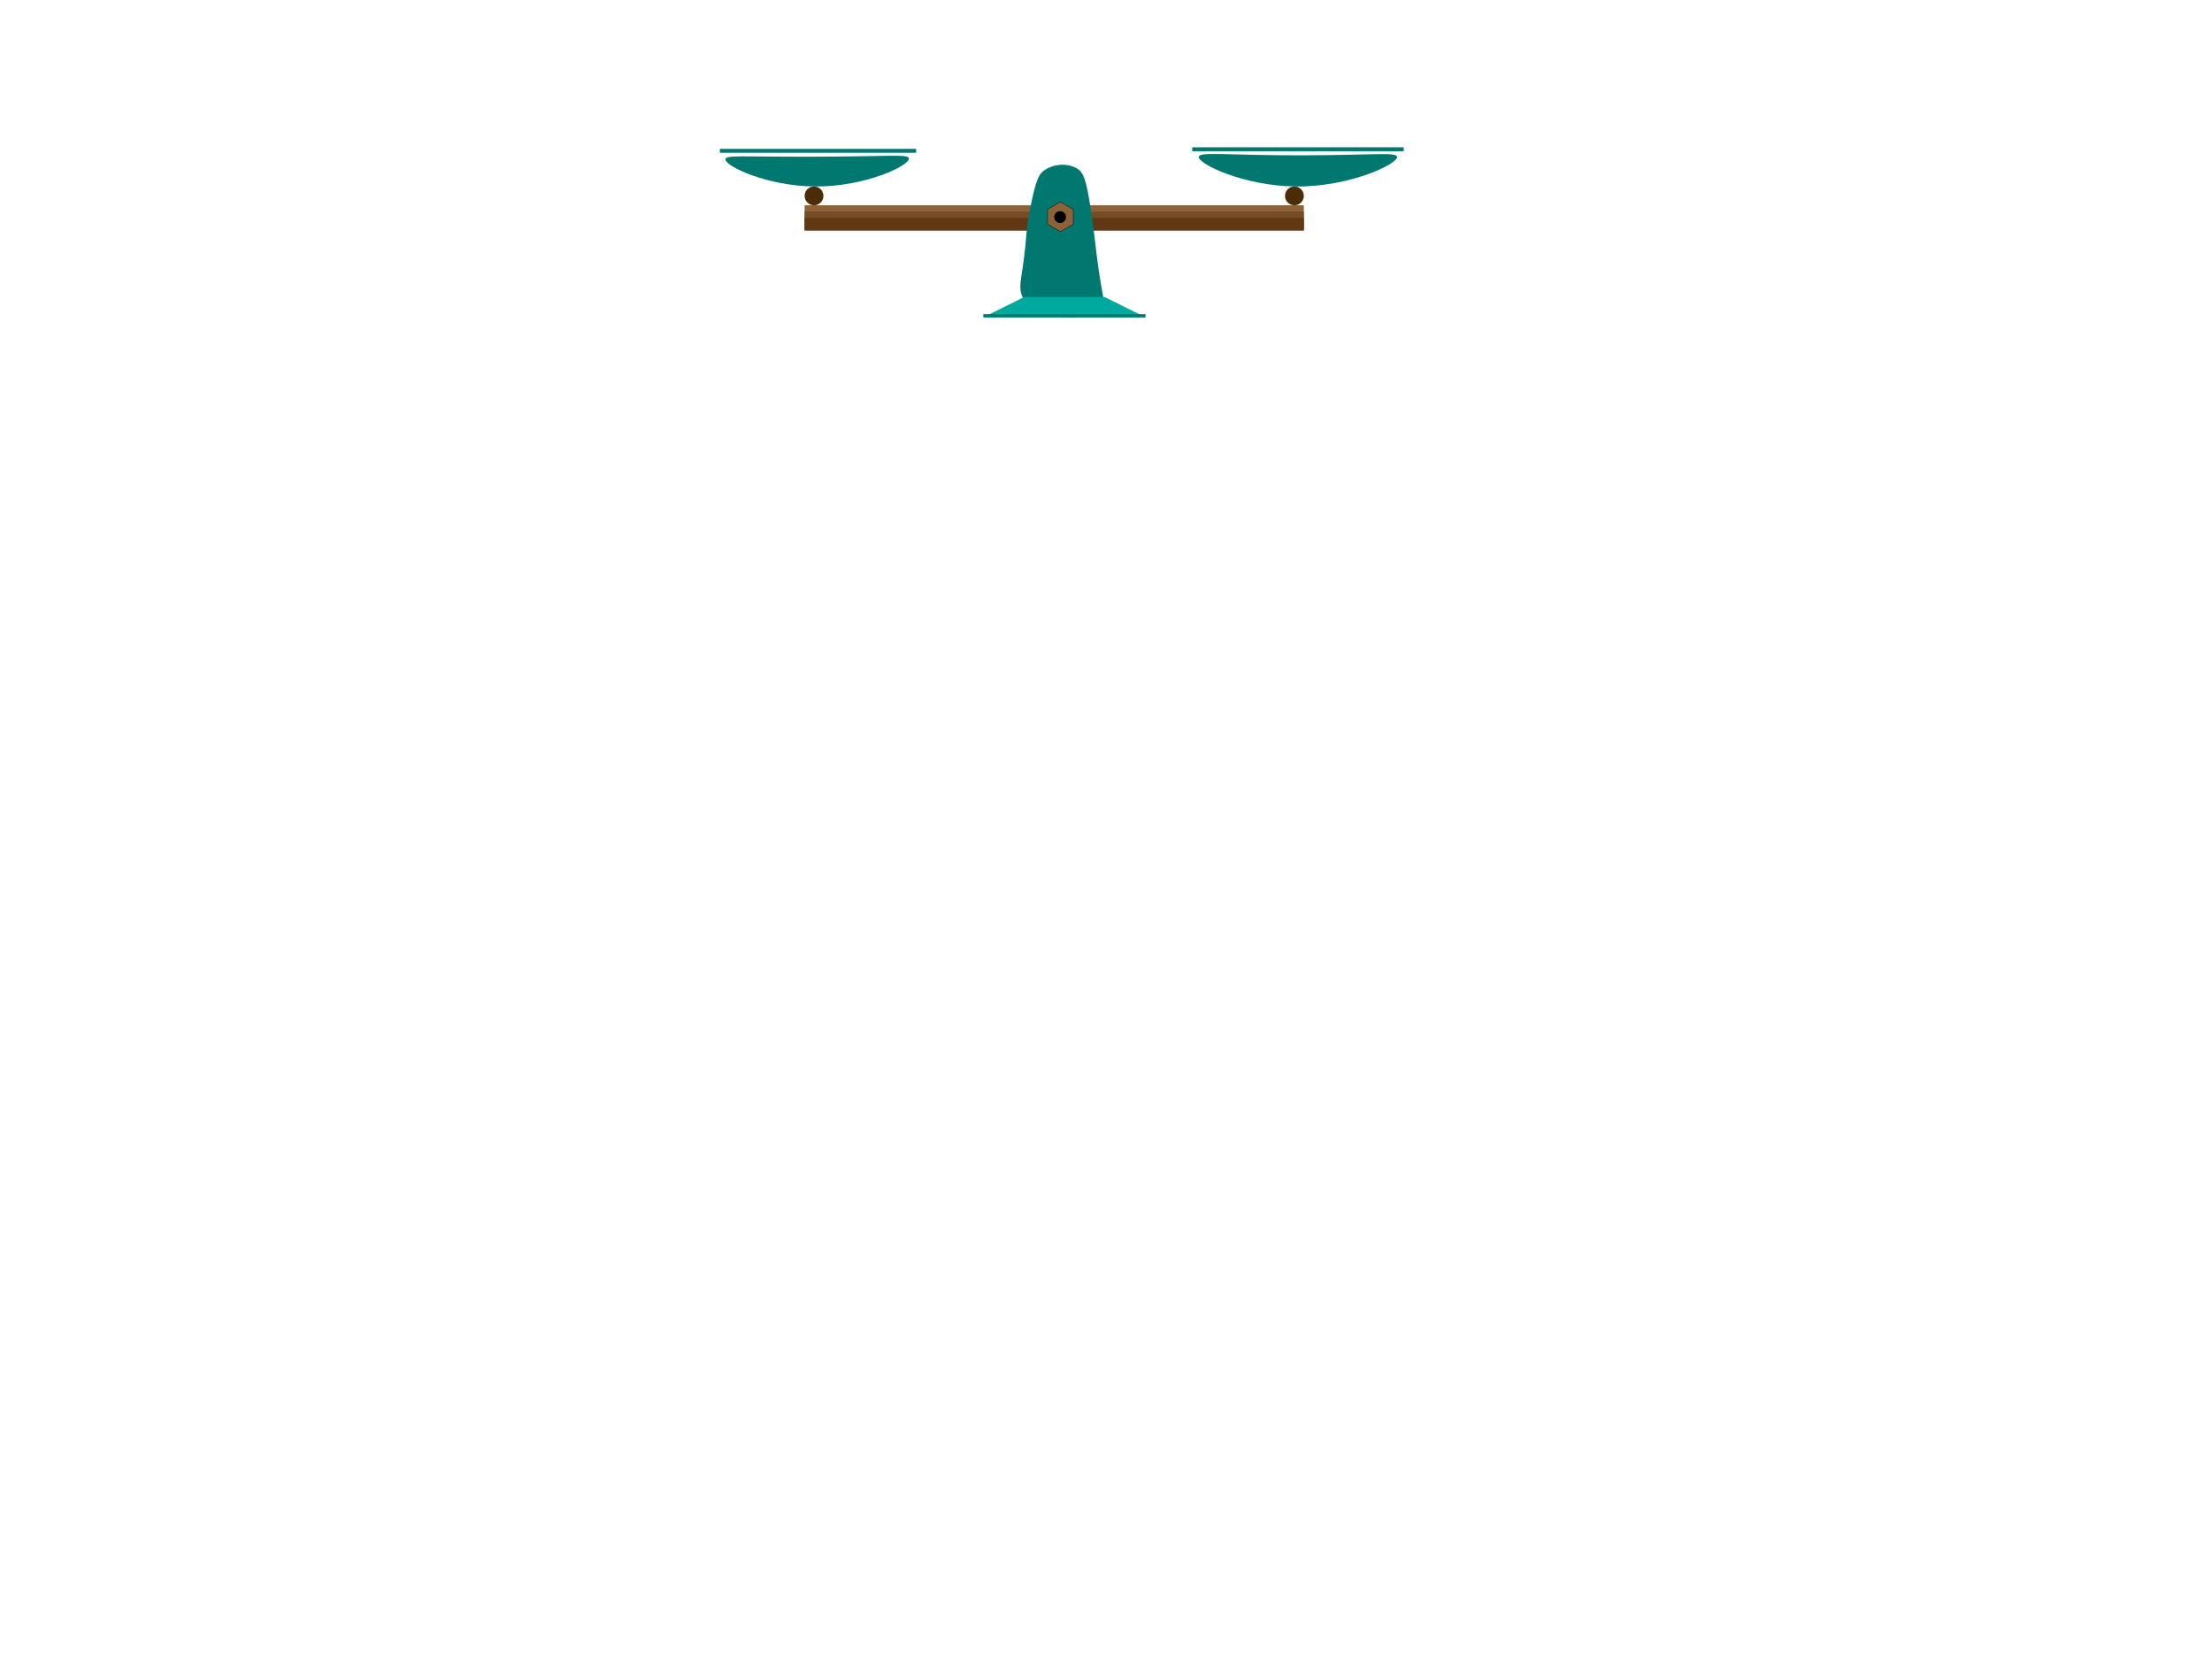
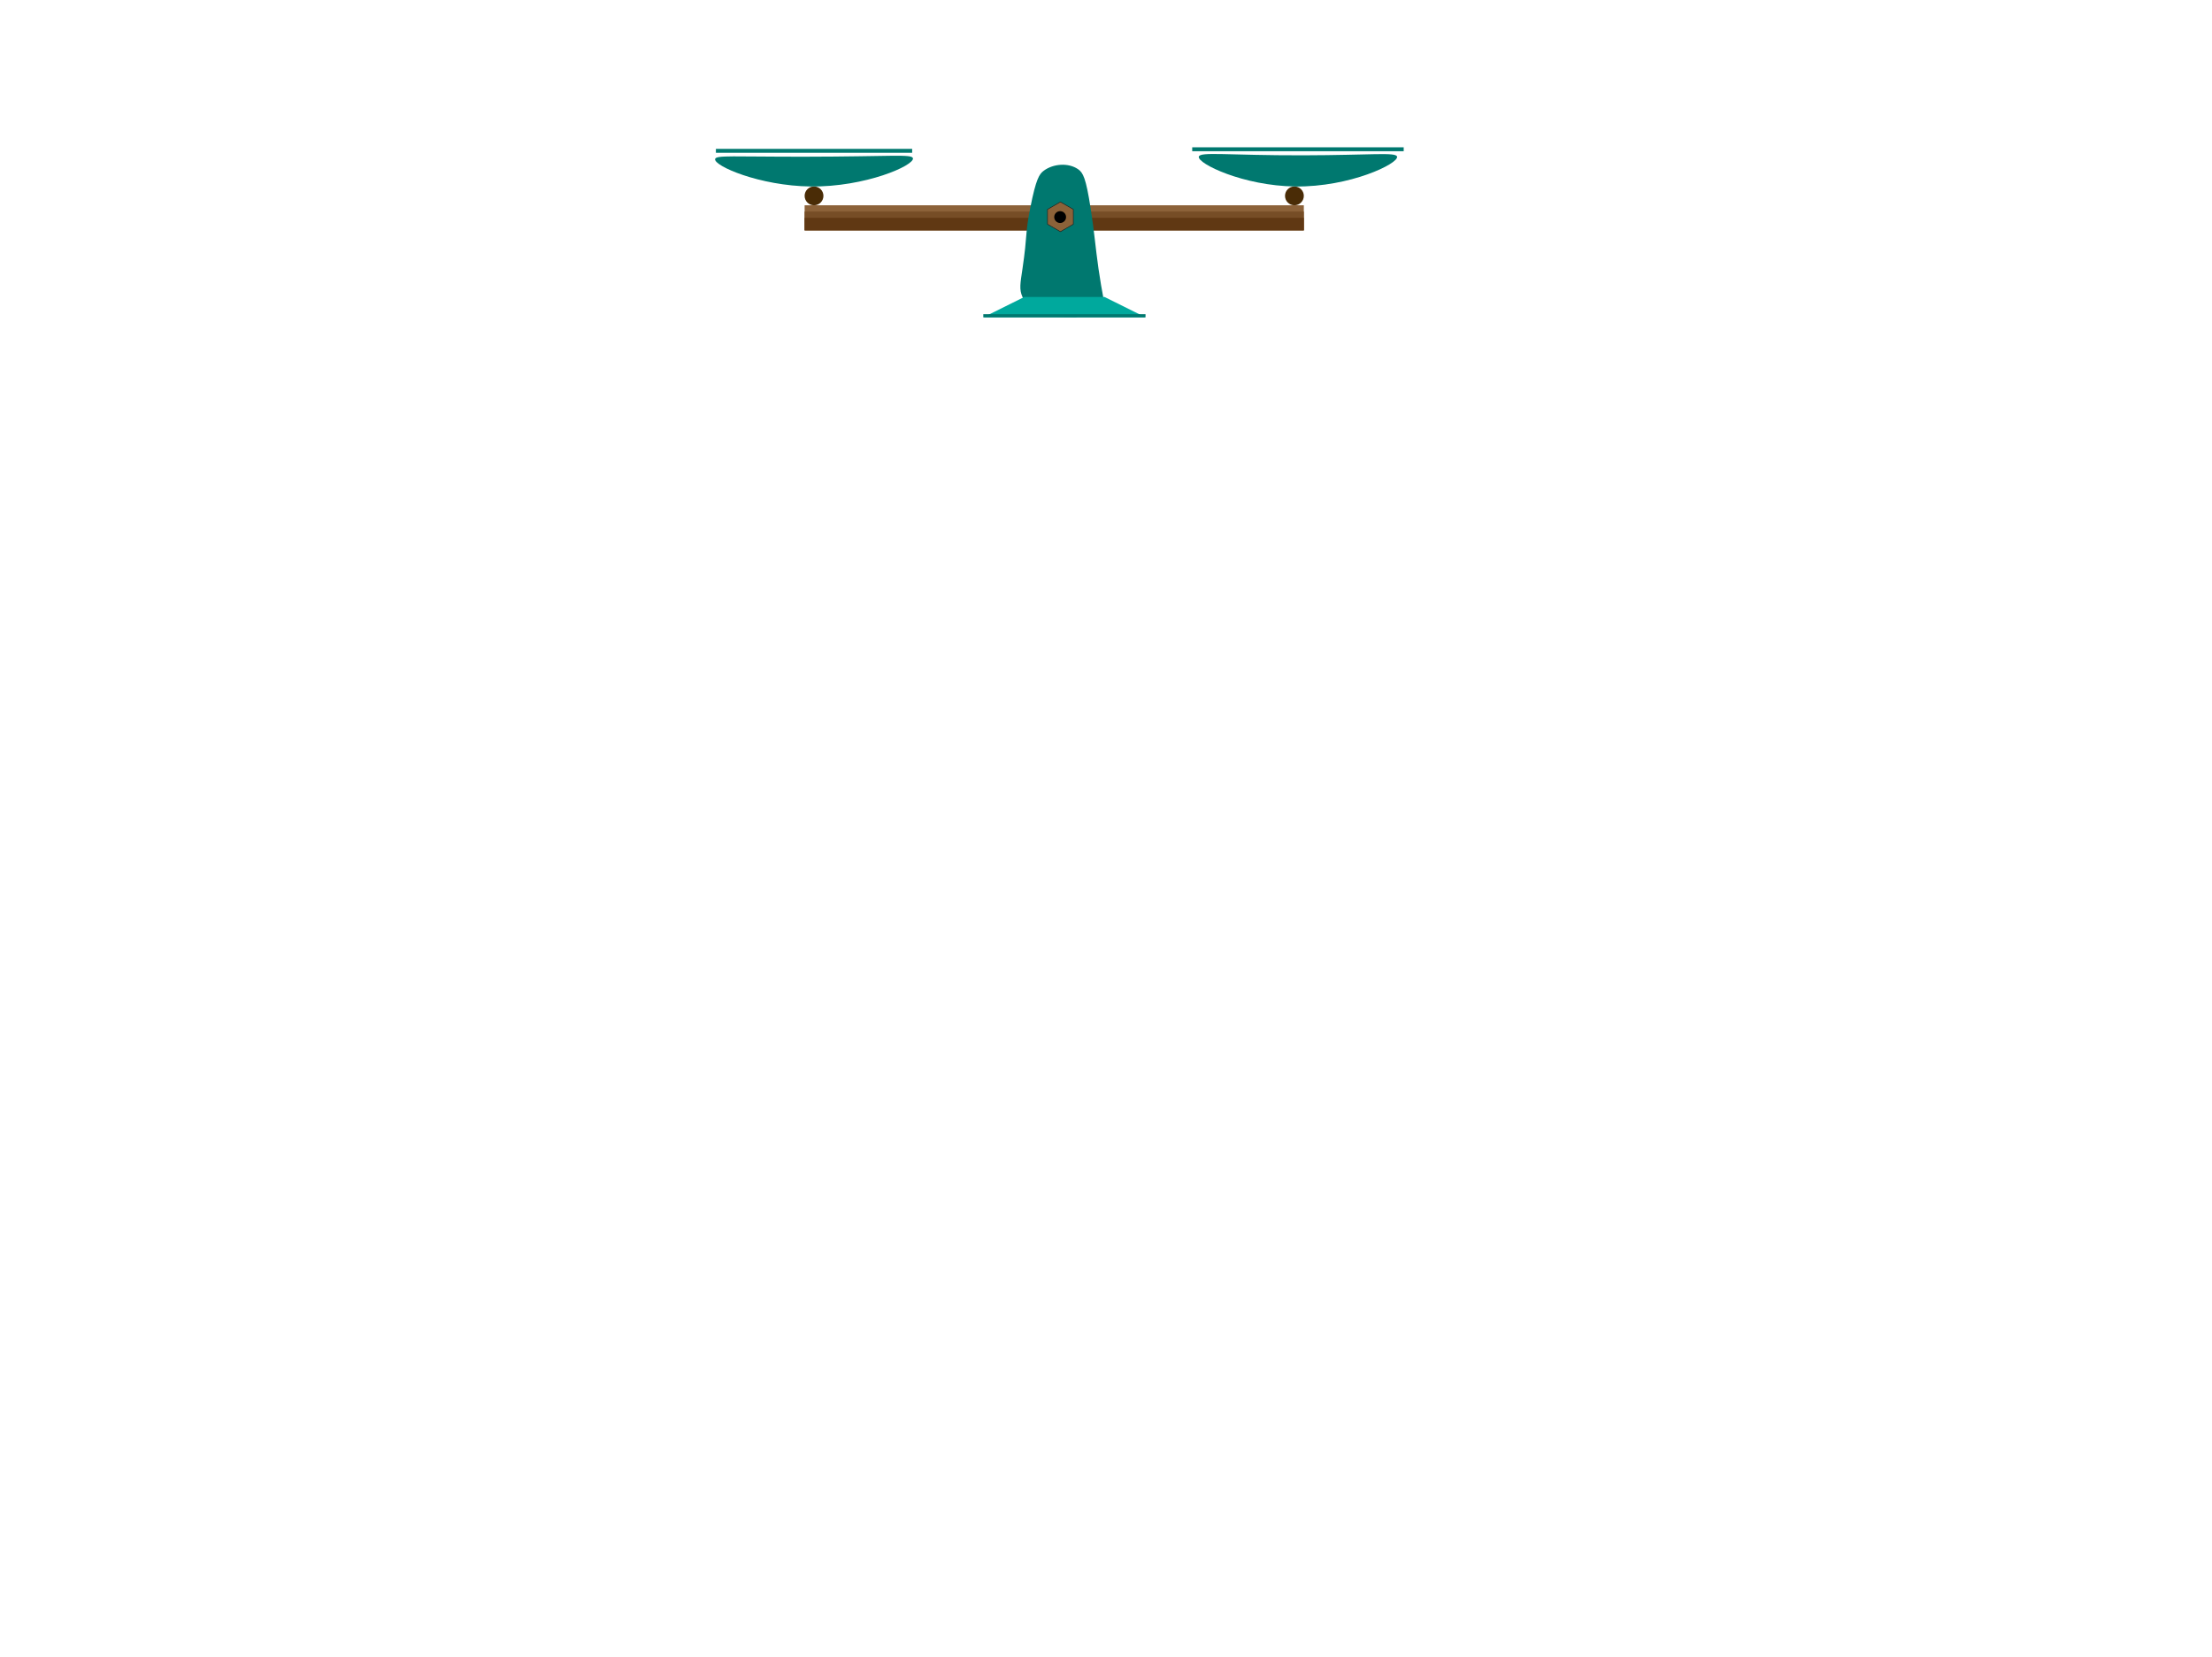
<svg xmlns="http://www.w3.org/2000/svg" id="Layer_1" data-name="Layer 1" viewBox="0 0 1080 809" version="1.1">
  <defs id="defs83">
    <style id="style81">.cls-1,.cls-7{fill:#8c6239;}.cls-2{fill:#764d26;}.cls-3{fill:#603813;}.cls-4{fill:#00786f;}.cls-10,.cls-5{fill:#0d524c;}.cls-5{opacity:0.71;}.cls-6{fill:#00a99d;}.cls-7{stroke:#1a1a1a;stroke-miterlimit:10;}.cls-8{fill:#3d240c;}.cls-9{opacity:0.93;}</style>
  </defs>
  <rect class="cls-1" x="392.855" y="100.242" width="243.73" height="12.244" id="rect87-8" style="stroke-width:0.383" />
  <rect class="cls-2" x="392.855" y="103.303" width="243.73" height="9.183" id="rect89-3" style="stroke-width:0.383" />
  <rect class="cls-3" x="392.855" y="106.364" width="243.73" height="6.122" id="rect91-9" style="stroke-width:0.383;opacity:1" />
  <path class="cls-4" d="m 526.39,82.641 c -4.706,-3.294 -12.198,-2.736 -16.835,0.765 -2.036,1.53 -3.711,3.78 -6.505,17.983 -2.736,13.908 -1.255,12.389 -3.826,29.844 -1.045,7.079 -1.691,10.071 0,13.774 2.59,5.674 8.544,8.337 12.244,9.566 l 13.851,0.268 a 23.696,23.696 0 0 0 11.02,-6.772 22.142,22.142 0 0 0 2.296,-3.061 c -0.57,-3.007 -1.439,-7.821 -2.296,-13.774 -1.53,-10.66 -1.97,-17.528 -3.826,-29.462 -2.323,-14.922 -3.704,-17.44 -6.122,-19.131 z" id="path93-0" style="stroke-width:0.383" />
  <polygon class="cls-6" points="447,628 499.33,602 601.67,602 654,628 " id="polygon97-2" transform="matrix(0.3826216,0,0,0.3826216,309.0609,-85.32959)" />
  <polygon class="cls-7" points="569.48,521.32 545.52,535.18 521.54,521.36 521.52,493.68 545.48,479.82 569.46,493.64 " id="polygon99-2" transform="matrix(0.2624618,0,0,0.2624618,374.5703,-27.33497)" />
  <circle cx="517.612" cy="105.996" r="2.887" id="circle101-7" style="stroke-width:0.262" />
  <rect class="cls-4" x="480.093" y="153.426" width="79.203" height="1.53" id="rect103-3" style="stroke-width:0.383" />
  <rect class="cls-8" x="392.855" y="91.059" width="9.183" height="9.183" rx="4.591" id="rect105-7" style="stroke-width:0.383;fill:#4a2c06;fill-opacity:1" />
  <rect class="cls-8" x="627.402" y="91.059" width="9.183" height="9.183" rx="4.591" id="rect107-9" style="stroke-width:0.383;fill:#4a2c06;fill-opacity:1" />
-   <path class="cls-4" d="m 443.744,77.285 c 0.673,3.497 -21.534,14.096 -46.297,13.774 -23.107,-0.302 -43.868,-10.051 -43.236,-13.392 0.383,-2.001 8.314,-1.106 40.558,-1.148 39.41,-0.05 48.555,-1.412 48.976,0.765 z" id="path109-0" style="stroke-width:0.383" />
+   <path class="cls-4" d="m 445.741,77.285 c 0.726,3.497 -23.231,14.096 -49.946,13.774 -24.928,-0.302 -47.325,-10.051 -46.644,-13.392 0.413,-2.001 8.97,-1.106 43.754,-1.148 42.516,-0.05 52.381,-1.412 52.835,0.765 z" id="path109-0" style="stroke-width:0.397" />
  <path class="cls-4" d="m 682.117,76.519 c 0.693,3.398 -22.996,14.869 -49.741,14.54 -25.353,-0.314 -47.751,-11.161 -47.062,-14.54 0.524,-2.571 14.241,-0.606 50.889,-0.678 33.583,-0.069 45.436,-1.66 45.915,0.678 z" id="path111-2" style="stroke-width:0.383" />
-   <rect class="cls-4" x="351.477" y="72.693" width="95.819" height="1.913" id="rect113-0" style="fill:#00786f;stroke-width:0.344" />
+   <rect class="cls-4" x="349.537" y="72.693" width="95.819" height="1.913" id="rect113-0" style="fill:#00786f;stroke-width:0.344" />
  <rect class="cls-4" x="582.095" y="71.928" width="103.252" height="1.913" id="rect115-2" style="fill:#00786f;stroke-width:0.358" />
</svg>
